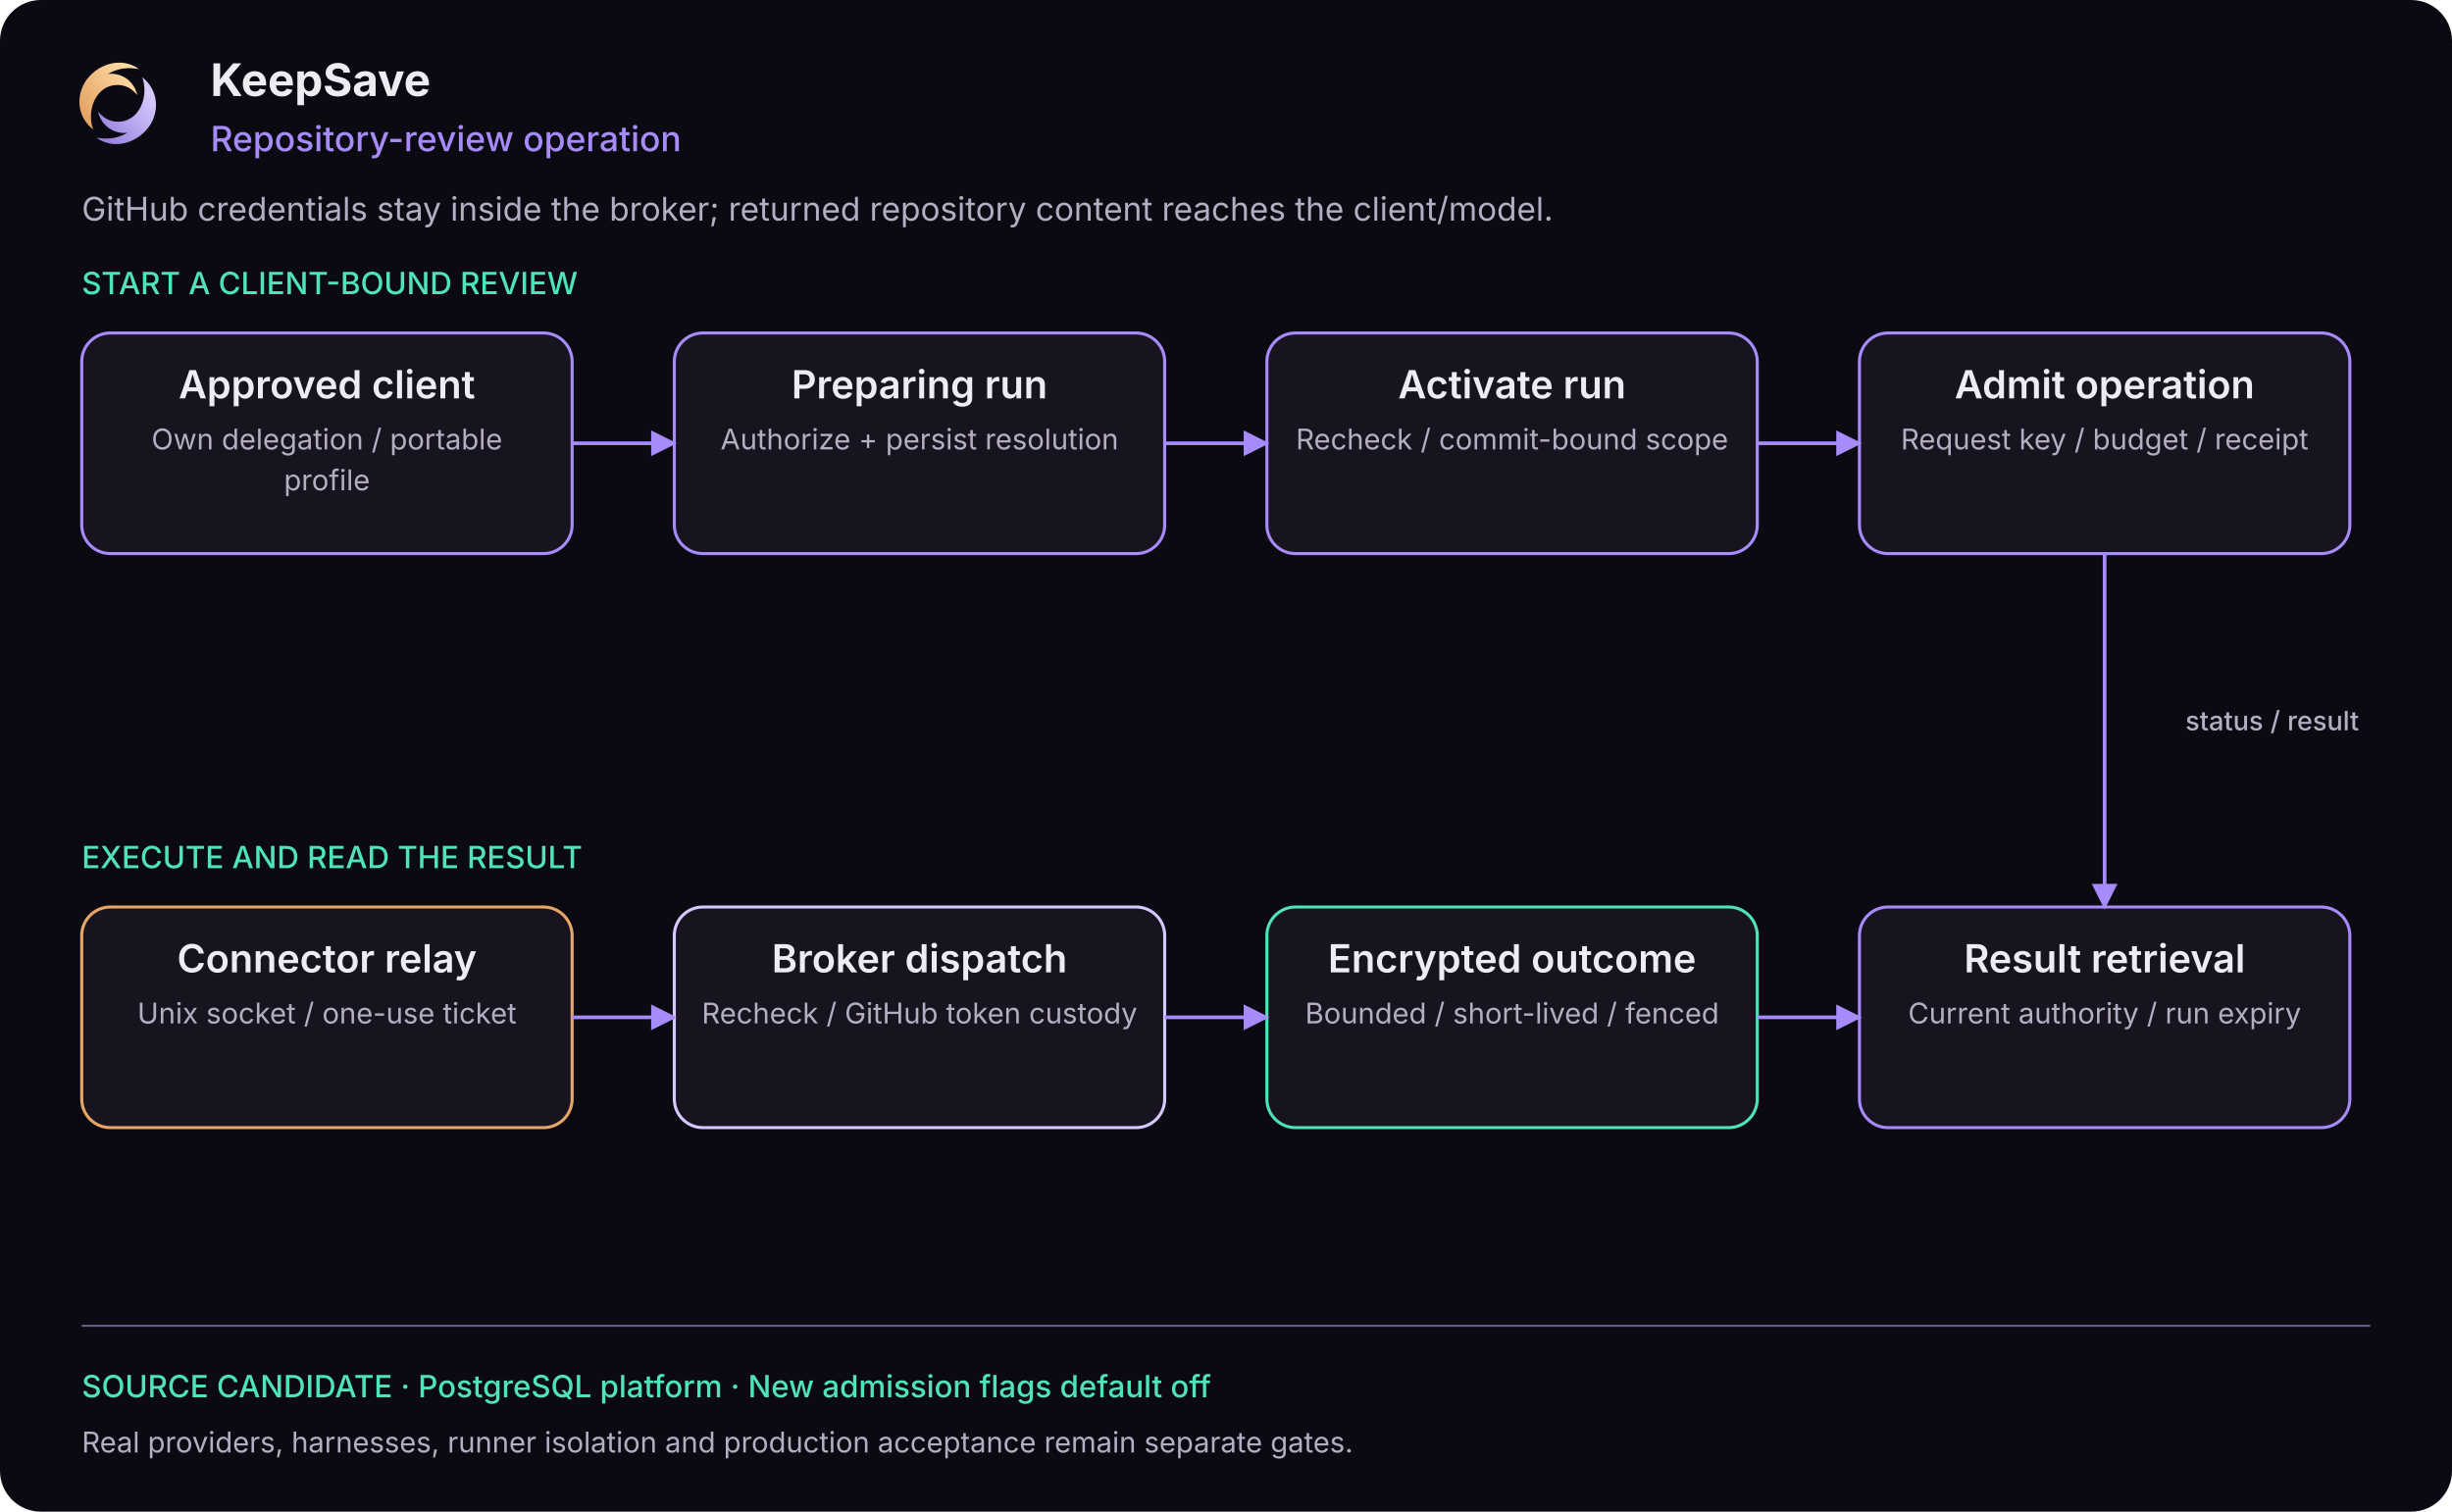
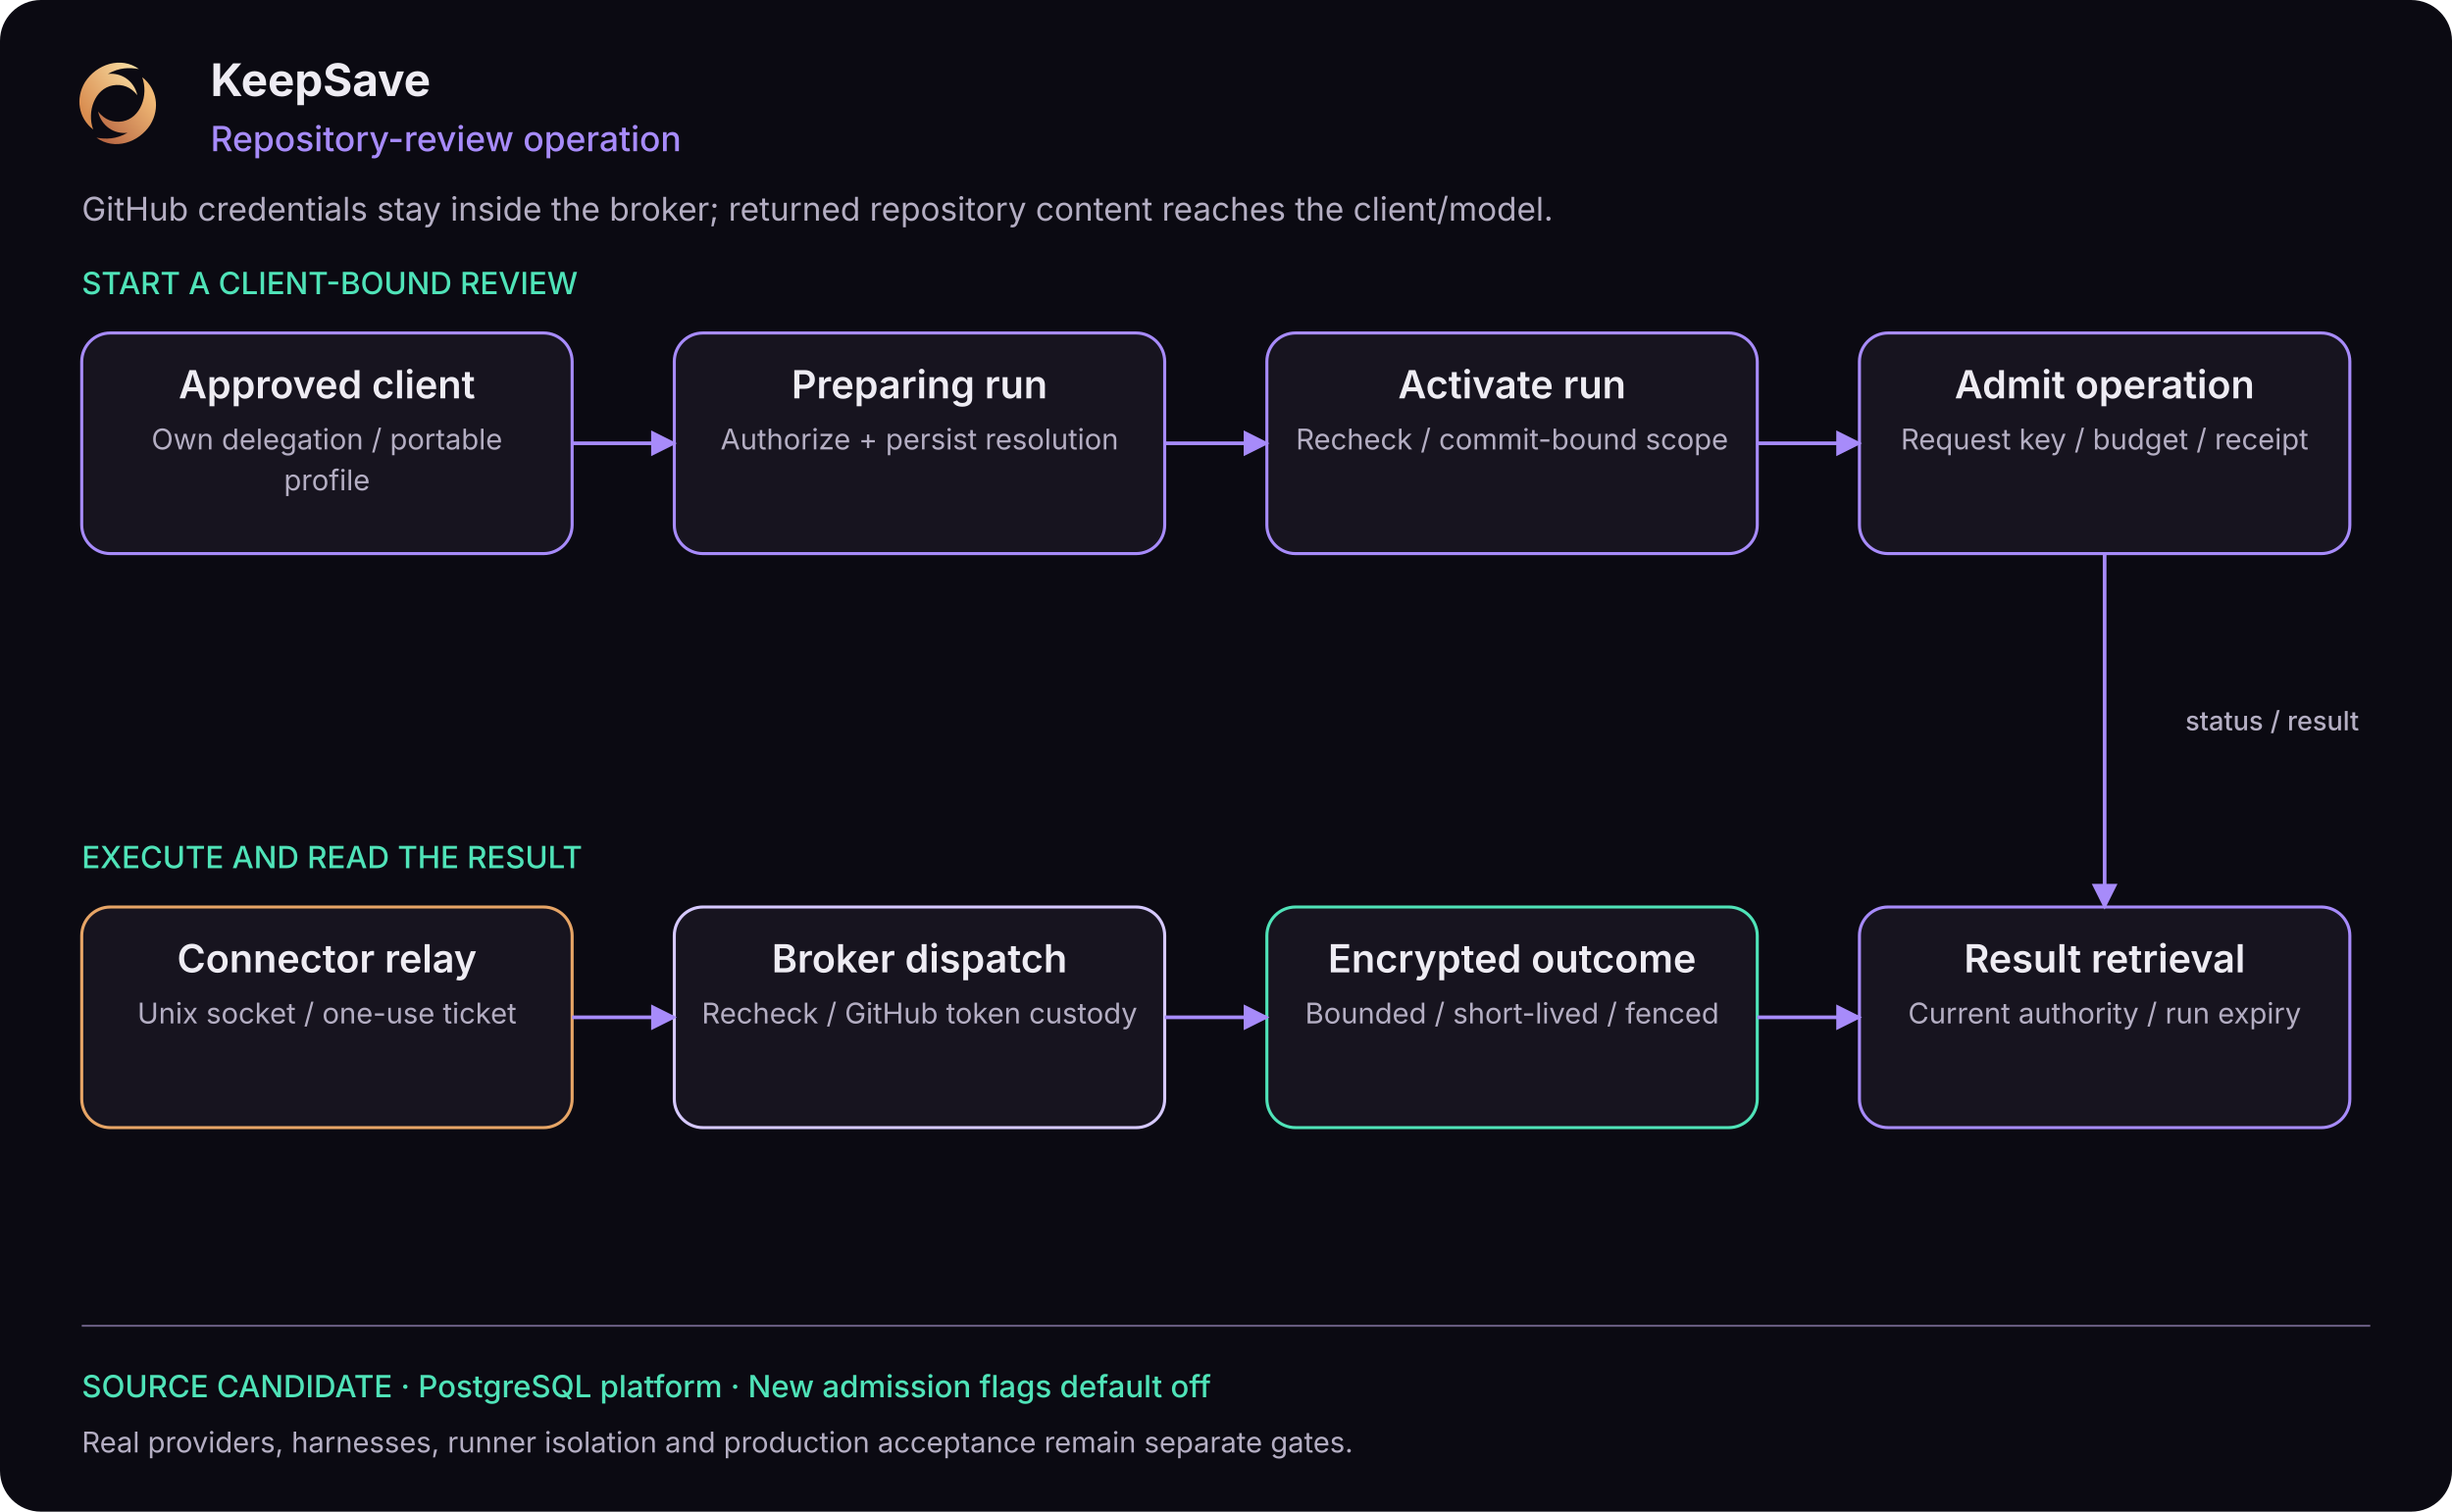
<svg xmlns="http://www.w3.org/2000/svg" width="1200" height="740" viewBox="0 0 1200 740" role="img" aria-labelledby="title desc">
  <defs>
    <marker id="arrow" viewBox="0 0 10 10" refX="9" refY="5" markerWidth="7" markerHeight="7" orient="auto-start-reverse">
      <path d="M0 0L10 5L0 10Z" fill="#a78bfa" />
    </marker>
  </defs>
  <rect width="1200" height="740" rx="20" fill="#0b0a12" />
  <g transform="translate(32 25) scale(.8)">
    <defs>
      <linearGradient id="warm" x1="10" y1="35" x2="44" y2="12" gradientUnits="userSpaceOnUse">
-         <stop stop-color="#e7a566" />
-         <stop offset="1" stop-color="#ffe2ad" />
+         <stop stop-color="#d98d50" />
+         <stop offset="1" stop-color="#f8dda2" />
      </linearGradient>
-       <linearGradient id="cool" x1="54" y1="29" x2="23" y2="54" gradientUnits="userSpaceOnUse">
-         <stop stop-color="#d6c9ff" />
-         <stop offset="1" stop-color="#9680dc" />
+       <linearGradient id="copper" x1="54" y1="29" x2="23" y2="54" gradientUnits="userSpaceOnUse">
+         <stop stop-color="#f1ba76" />
+         <stop offset="1" stop-color="#b96743" />
      </linearGradient>
    </defs>
    <path d="M45 11C34 3 19 8 12 19C6 29 8 41 17 48C13 37 18 23 29 21C35 20 40 22 44 27C42 18 34 13 26 14C33 10 39 10 45 11Z" fill="url(#warm)" />
-     <path d="M19 53C30 61 45 56 52 45C58 35 56 23 47 16C51 27 46 41 35 43C29 44 24 42 20 37C22 46 30 51 38 50C31 54 25 54 19 53Z" fill="url(#cool)" />
+     <path d="M19 53C30 61 45 56 52 45C58 35 56 23 47 16C51 27 46 41 35 43C29 44 24 42 20 37C22 46 30 51 38 50C31 54 25 54 19 53Z" fill="url(#copper)" />
  </g>
  <text x="103" y="47" fill="#eeecf3" font-family="Geist, Inter, ui-sans-serif, system-ui, sans-serif" font-size="22" font-weight="650" text-anchor="start">KeepSave</text>
  <text x="103" y="74" fill="#a78bfa" font-family="Geist, Inter, ui-sans-serif, system-ui, sans-serif" font-size="17" font-weight="550" text-anchor="start">Repository-review operation</text>
  <text x="40" y="108" fill="#b4aec3" font-family="Geist, Inter, ui-sans-serif, system-ui, sans-serif" font-size="16" font-weight="400" text-anchor="start">GitHub credentials stay inside the broker; returned repository content reaches the client/model.</text>
  <path d="M40 649H1160" stroke="#685c80" />
  <text x="40" y="684" fill="#4fe3b8" font-family="Geist, Inter, ui-sans-serif, system-ui, sans-serif" font-size="15" font-weight="500" text-anchor="start">SOURCE CANDIDATE · PostgreSQL platform · New admission flags default off</text>
  <text x="40" y="711" fill="#b4aec3" font-family="Geist, Inter, ui-sans-serif, system-ui, sans-serif" font-size="14" font-weight="400" text-anchor="start">Real providers, harnesses, runner isolation and production acceptance remain separate gates.</text>
  <text x="40" y="144" fill="#4fe3b8" font-family="Geist, Inter, ui-sans-serif, system-ui, sans-serif" font-size="15" font-weight="550" text-anchor="start">START A CLIENT-BOUND REVIEW</text>
  <rect x="40" y="163" width="240" height="108" rx="14" fill="#17141f" stroke="#a78bfa" stroke-width="1.5" />
  <text x="160.0" y="195" fill="#eeecf3" font-family="Geist, Inter, ui-sans-serif, system-ui, sans-serif" font-size="19" font-weight="600" text-anchor="middle">Approved client</text>
  <text x="160.0" y="220" fill="#b4aec3" font-family="Geist, Inter, ui-sans-serif, system-ui, sans-serif" font-size="14" font-weight="400" text-anchor="middle">Own delegation / portable</text>
  <text x="160.0" y="240" fill="#b4aec3" font-family="Geist, Inter, ui-sans-serif, system-ui, sans-serif" font-size="14" font-weight="400" text-anchor="middle">profile</text>
  <rect x="330" y="163" width="240" height="108" rx="14" fill="#17141f" stroke="#a78bfa" stroke-width="1.5" />
  <text x="450.0" y="195" fill="#eeecf3" font-family="Geist, Inter, ui-sans-serif, system-ui, sans-serif" font-size="19" font-weight="600" text-anchor="middle">Preparing run</text>
  <text x="450.0" y="220" fill="#b4aec3" font-family="Geist, Inter, ui-sans-serif, system-ui, sans-serif" font-size="14" font-weight="400" text-anchor="middle">Authorize + persist resolution</text>
  <rect x="620" y="163" width="240" height="108" rx="14" fill="#17141f" stroke="#a78bfa" stroke-width="1.5" />
  <text x="740.0" y="195" fill="#eeecf3" font-family="Geist, Inter, ui-sans-serif, system-ui, sans-serif" font-size="19" font-weight="600" text-anchor="middle">Activate run</text>
  <text x="740.0" y="220" fill="#b4aec3" font-family="Geist, Inter, ui-sans-serif, system-ui, sans-serif" font-size="14" font-weight="400" text-anchor="middle">Recheck / commit-bound scope</text>
  <rect x="910" y="163" width="240" height="108" rx="14" fill="#17141f" stroke="#a78bfa" stroke-width="1.5" />
  <text x="1030.0" y="195" fill="#eeecf3" font-family="Geist, Inter, ui-sans-serif, system-ui, sans-serif" font-size="19" font-weight="600" text-anchor="middle">Admit operation</text>
  <text x="1030.0" y="220" fill="#b4aec3" font-family="Geist, Inter, ui-sans-serif, system-ui, sans-serif" font-size="14" font-weight="400" text-anchor="middle">Request key / budget / receipt</text>
  <path d="M280 217.0L330 217.0" fill="none" stroke="#a78bfa" stroke-width="1.8" marker-end="url(#arrow)" />
  <path d="M570 217.0L620 217.0" fill="none" stroke="#a78bfa" stroke-width="1.8" marker-end="url(#arrow)" />
  <path d="M860 217.0L910 217.0" fill="none" stroke="#a78bfa" stroke-width="1.8" marker-end="url(#arrow)" />
  <text x="40" y="425" fill="#4fe3b8" font-family="Geist, Inter, ui-sans-serif, system-ui, sans-serif" font-size="15" font-weight="550" text-anchor="start">EXECUTE AND READ THE RESULT</text>
  <rect x="40" y="444" width="240" height="108" rx="14" fill="#17141f" stroke="#e7a566" stroke-width="1.5" />
  <text x="160.0" y="476" fill="#eeecf3" font-family="Geist, Inter, ui-sans-serif, system-ui, sans-serif" font-size="19" font-weight="600" text-anchor="middle">Connector relay</text>
  <text x="160.0" y="501" fill="#b4aec3" font-family="Geist, Inter, ui-sans-serif, system-ui, sans-serif" font-size="14" font-weight="400" text-anchor="middle">Unix socket / one-use ticket</text>
  <rect x="330" y="444" width="240" height="108" rx="14" fill="#17141f" stroke="#d6c9ff" stroke-width="1.5" />
  <text x="450.0" y="476" fill="#eeecf3" font-family="Geist, Inter, ui-sans-serif, system-ui, sans-serif" font-size="19" font-weight="600" text-anchor="middle">Broker dispatch</text>
  <text x="450.0" y="501" fill="#b4aec3" font-family="Geist, Inter, ui-sans-serif, system-ui, sans-serif" font-size="14" font-weight="400" text-anchor="middle">Recheck / GitHub token custody</text>
  <rect x="620" y="444" width="240" height="108" rx="14" fill="#17141f" stroke="#4fe3b8" stroke-width="1.5" />
  <text x="740.0" y="476" fill="#eeecf3" font-family="Geist, Inter, ui-sans-serif, system-ui, sans-serif" font-size="19" font-weight="600" text-anchor="middle">Encrypted outcome</text>
  <text x="740.0" y="501" fill="#b4aec3" font-family="Geist, Inter, ui-sans-serif, system-ui, sans-serif" font-size="14" font-weight="400" text-anchor="middle">Bounded / short-lived / fenced</text>
  <rect x="910" y="444" width="240" height="108" rx="14" fill="#17141f" stroke="#a78bfa" stroke-width="1.5" />
  <text x="1030.0" y="476" fill="#eeecf3" font-family="Geist, Inter, ui-sans-serif, system-ui, sans-serif" font-size="19" font-weight="600" text-anchor="middle">Result retrieval</text>
  <text x="1030.0" y="501" fill="#b4aec3" font-family="Geist, Inter, ui-sans-serif, system-ui, sans-serif" font-size="14" font-weight="400" text-anchor="middle">Current authority / run expiry</text>
  <path d="M280 498.0L330 498.0" fill="none" stroke="#a78bfa" stroke-width="1.8" marker-end="url(#arrow)" />
  <path d="M570 498.0L620 498.0" fill="none" stroke="#a78bfa" stroke-width="1.8" marker-end="url(#arrow)" />
  <path d="M860 498.0L910 498.0" fill="none" stroke="#a78bfa" stroke-width="1.8" marker-end="url(#arrow)" />
  <path d="M1030.0 271L1030.0 444" fill="none" stroke="#a78bfa" stroke-width="1.8" marker-end="url(#arrow)" />
  <text x="1112.0" y="357.5" fill="#b4aec3" font-family="Geist, Inter, ui-sans-serif, system-ui, sans-serif" font-size="13" font-weight="500" text-anchor="middle">status / result</text>
</svg>
